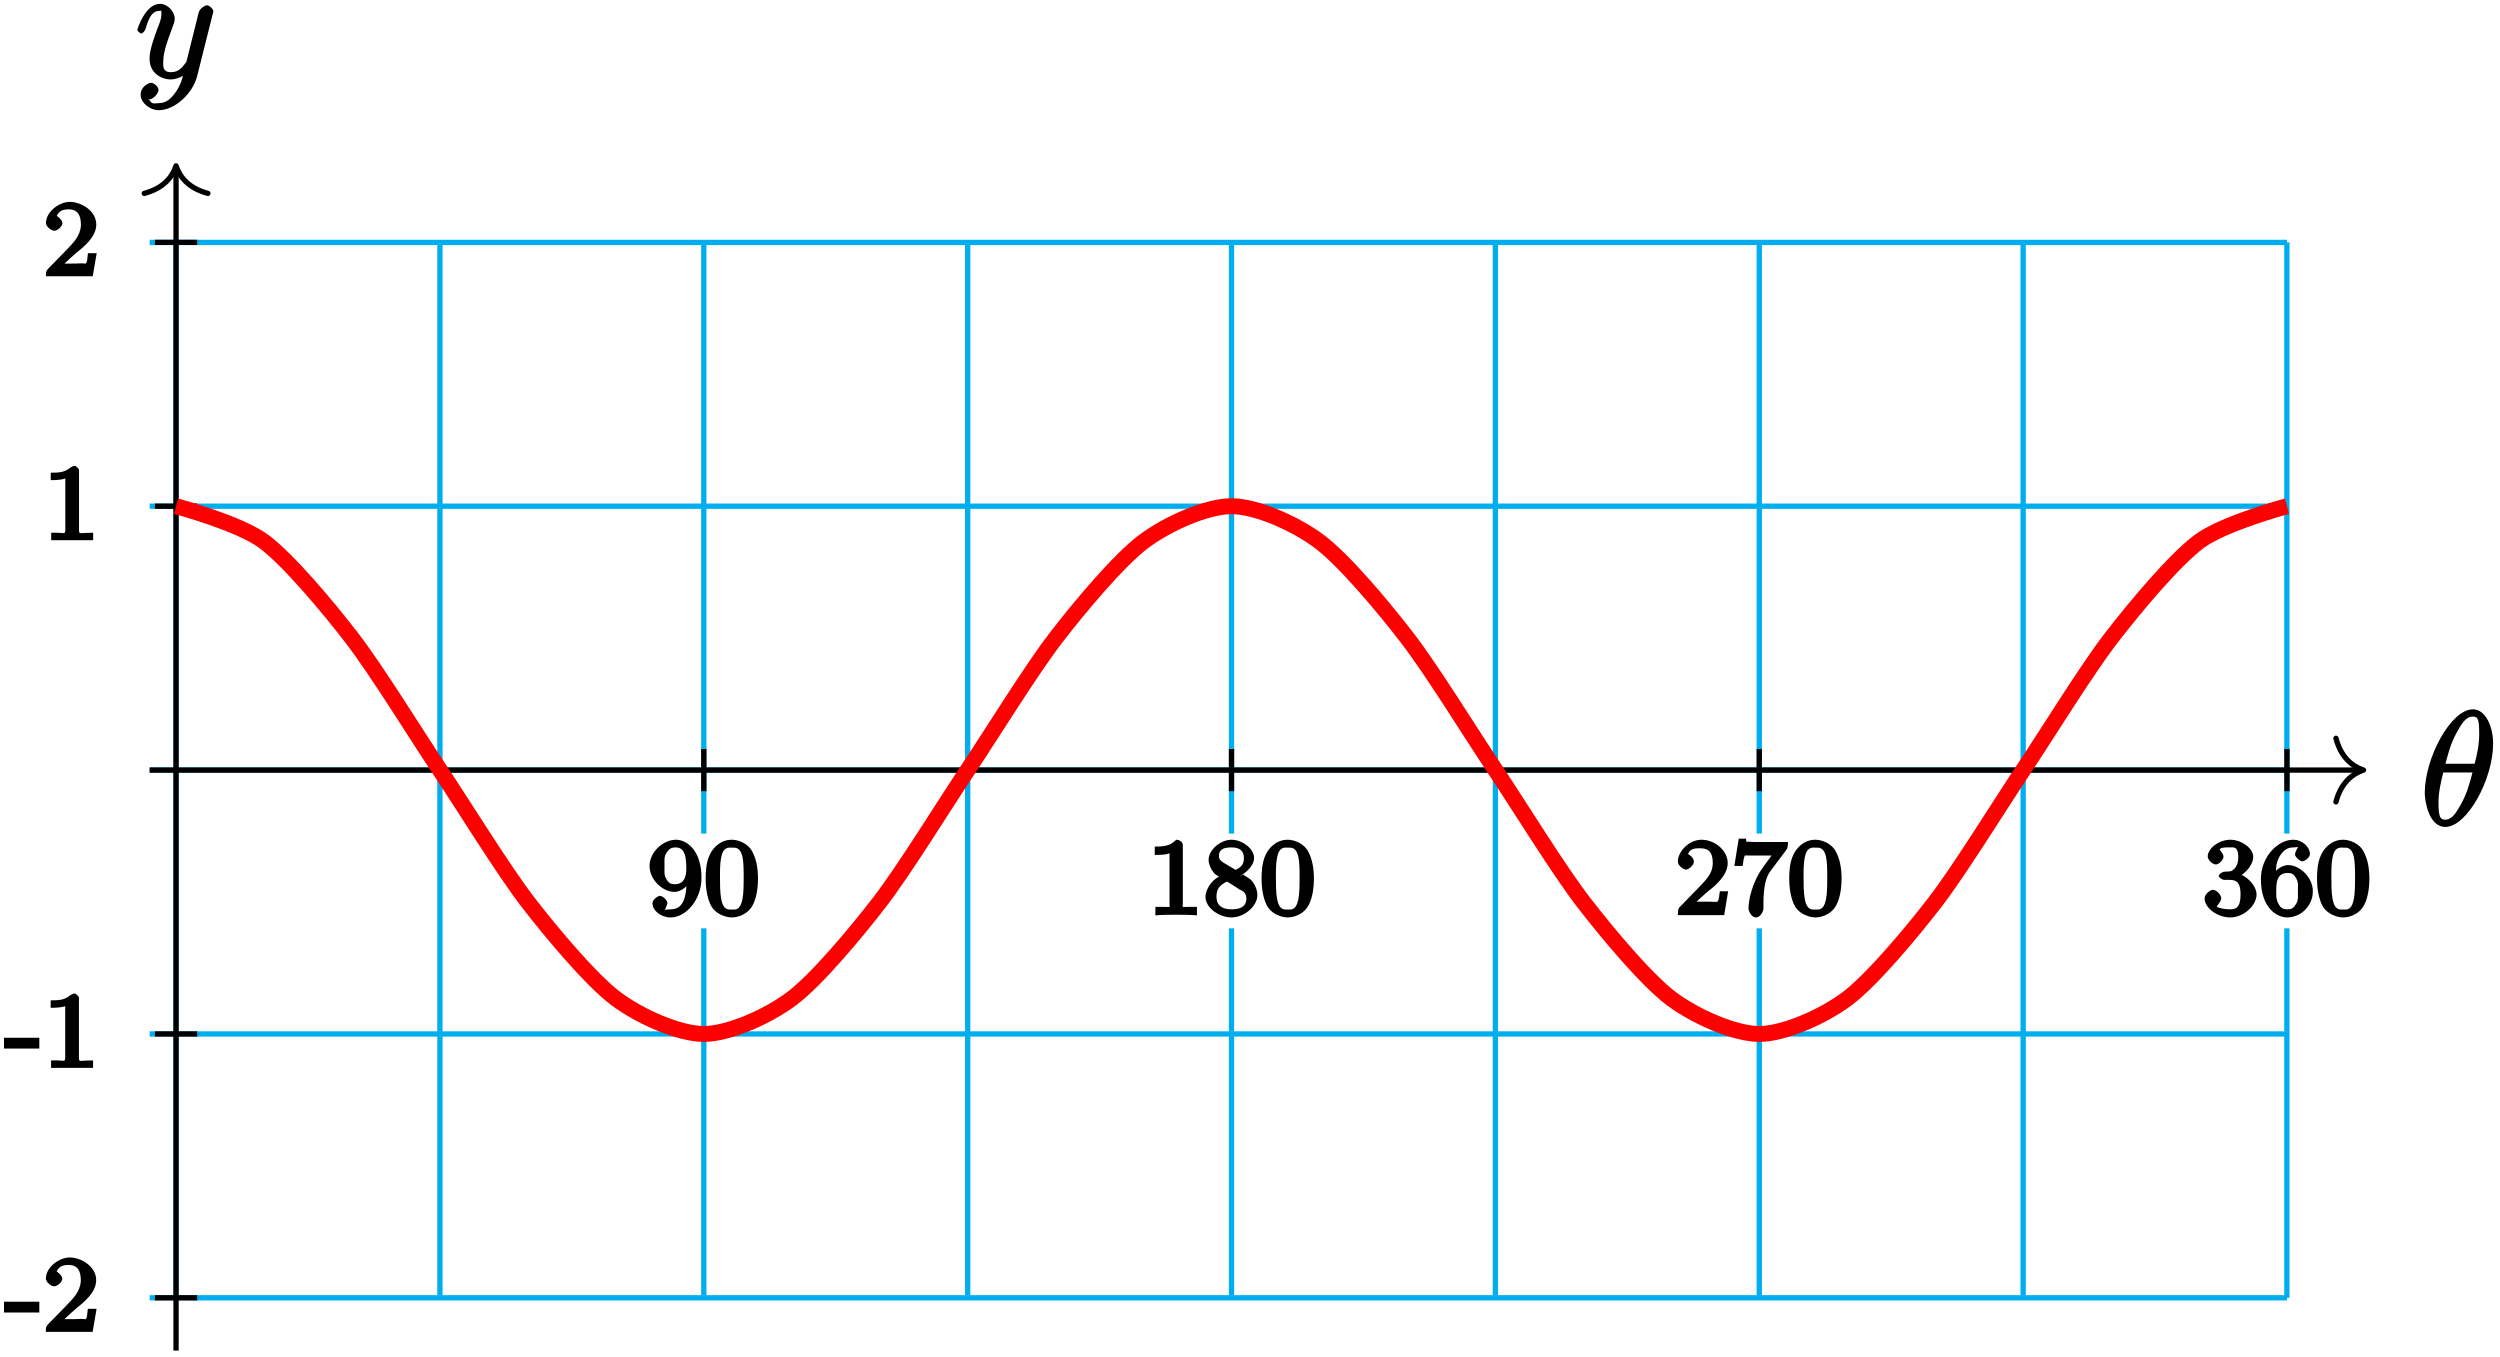
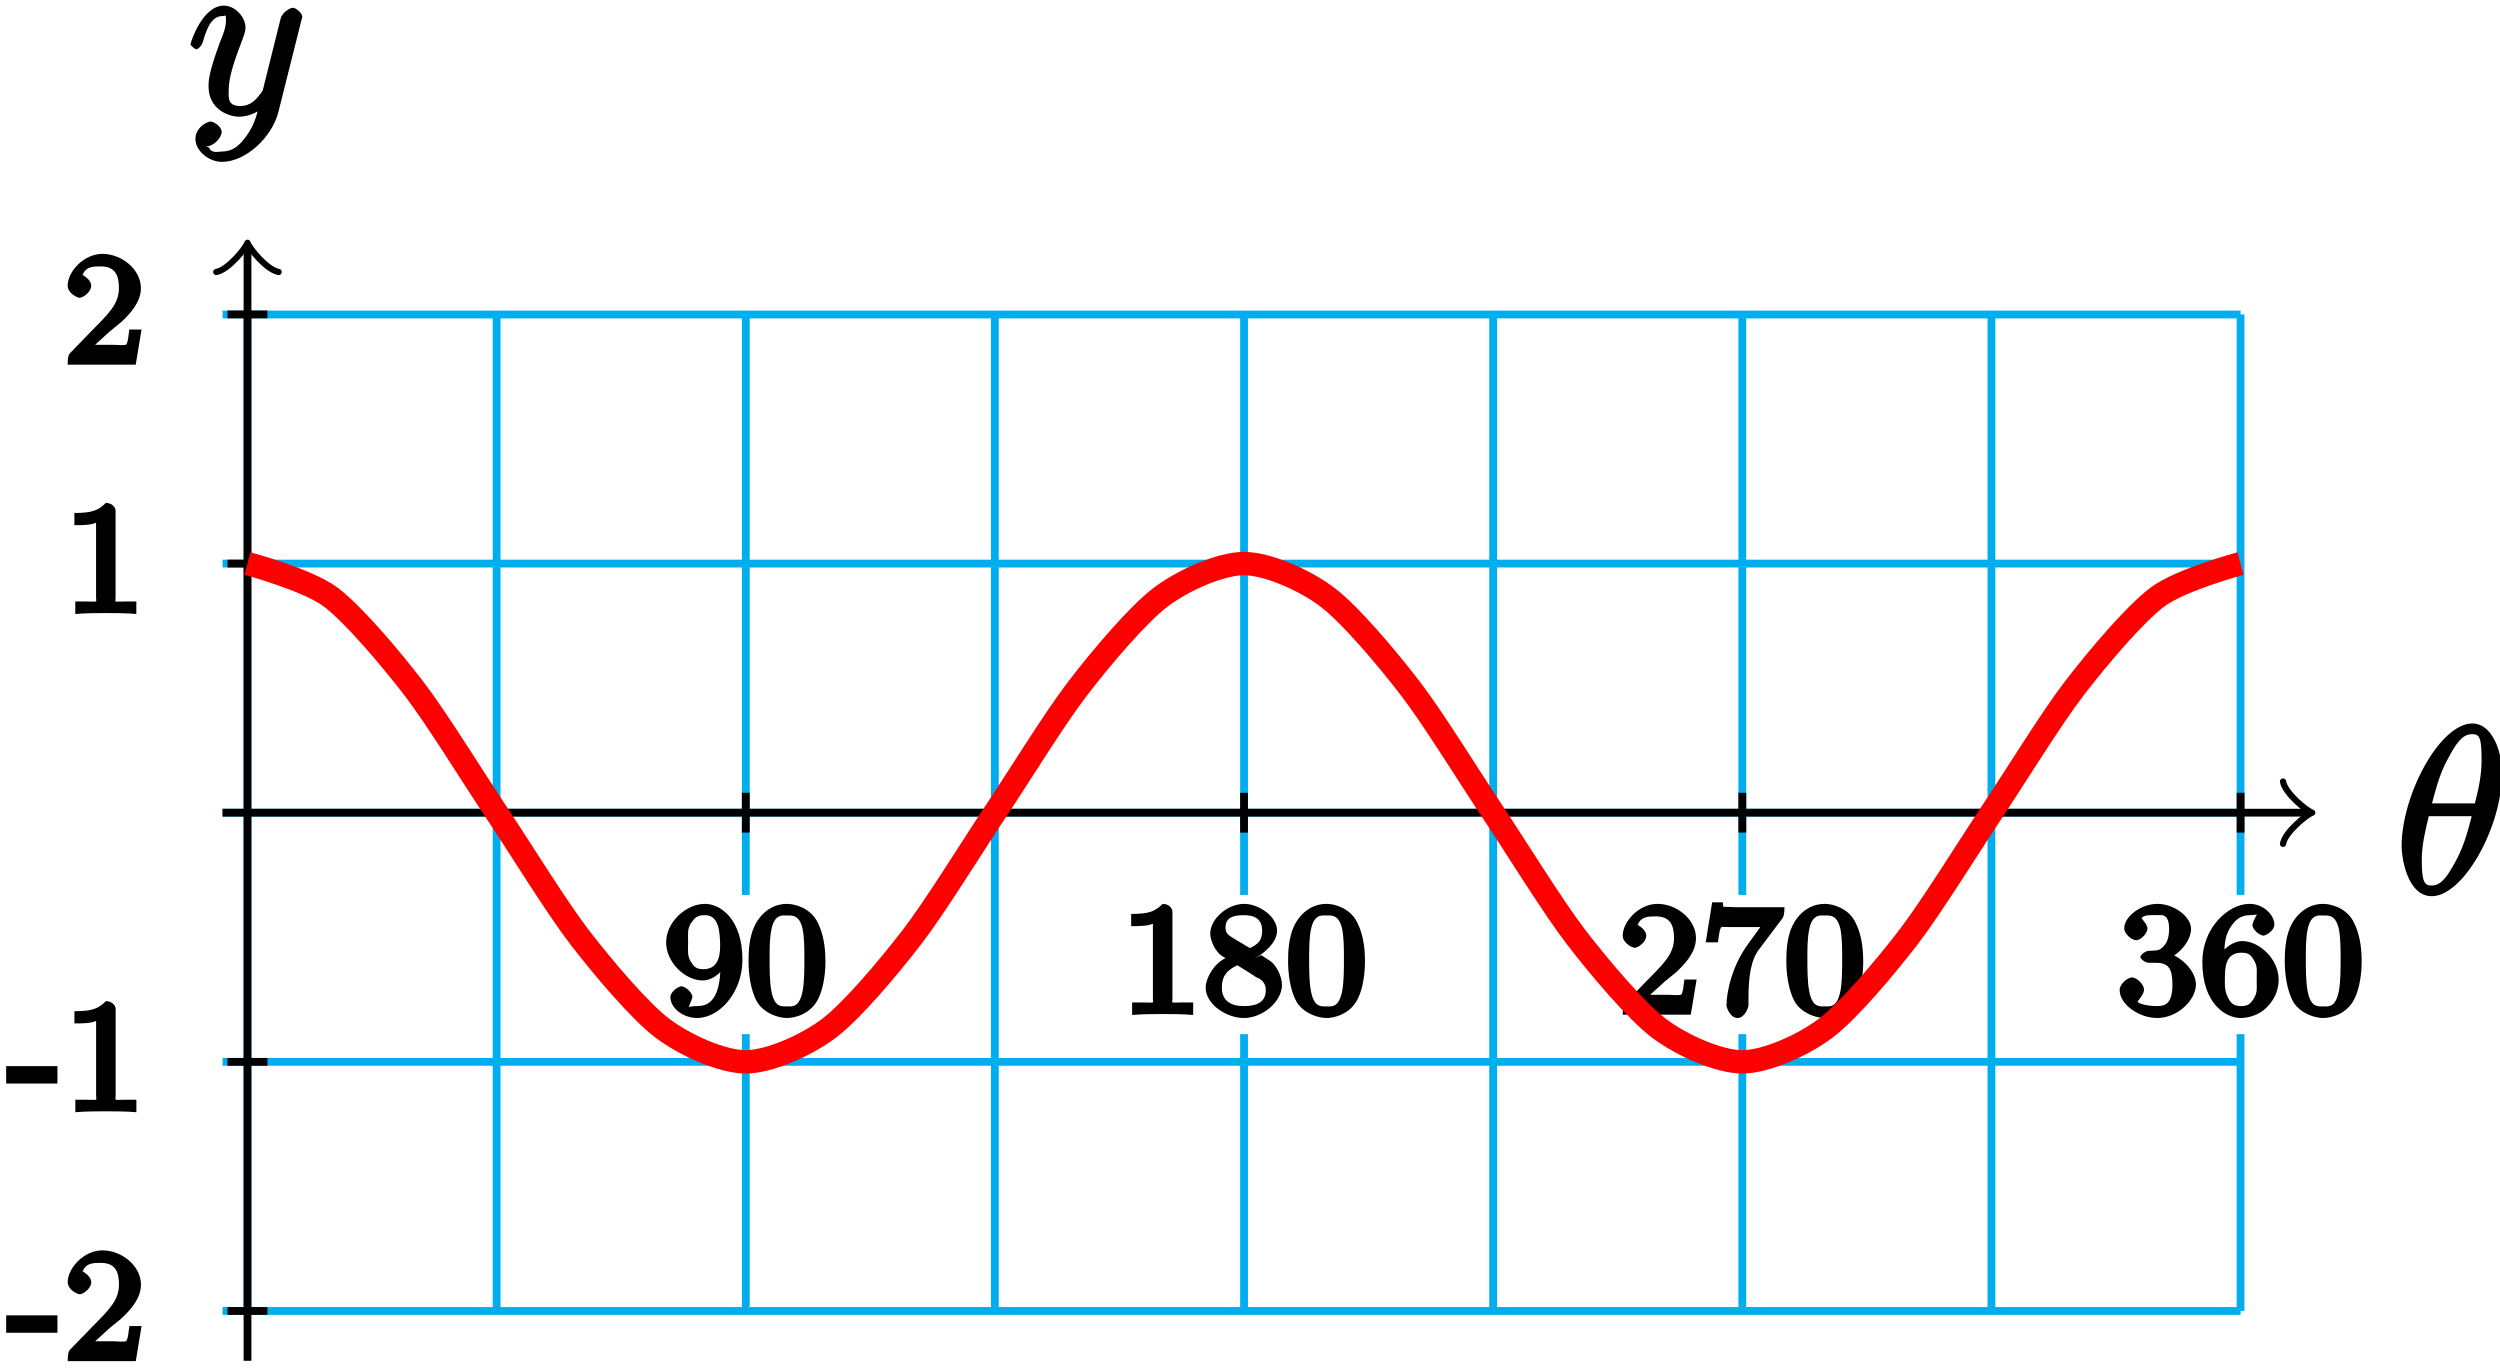
- <svg xmlns="http://www.w3.org/2000/svg" xmlns:xlink="http://www.w3.org/1999/xlink" width="188pt" height="102pt" viewBox="0 0 188 102" version="1.1">
+ <svg xmlns="http://www.w3.org/2000/svg" xmlns:xlink="http://www.w3.org/1999/xlink" width="128pt" height="70pt" viewBox="0 0 128 70" version="1.1">
  <defs>
    <g>
      <symbol overflow="visible" id="glyph0-0">
        <path style="stroke:none;" d="" />
      </symbol>
      <symbol overflow="visible" id="glyph0-1">
        <path style="stroke:none;" d="M 5.453 -6.156 C 5.453 -7.375 4.906 -8.719 3.938 -8.719 C 2.266 -8.719 0.312 -5.062 0.312 -2.422 C 0.312 -1.875 0.594 0.125 1.859 0.125 C 3.484 0.125 5.453 -3.438 5.453 -6.156 Z M 1.828 -4.469 C 2.016 -5.172 2.219 -6.078 2.688 -6.922 C 3.078 -7.641 3.391 -8.172 3.922 -8.172 C 4.312 -8.172 4.406 -7.984 4.406 -6.844 C 4.406 -6.406 4.375 -5.812 4.062 -4.625 L 1.859 -4.625 Z M 3.938 -4.109 C 3.641 -2.938 3.438 -2.297 3.016 -1.547 C 2.672 -0.938 2.359 -0.422 1.859 -0.422 C 1.5 -0.422 1.344 -0.547 1.344 -1.734 C 1.344 -2.516 1.547 -3.328 1.703 -3.969 L 3.906 -3.969 Z M 3.938 -4.109 " />
      </symbol>
      <symbol overflow="visible" id="glyph0-2">
        <path style="stroke:none;" d="M 3.031 1.094 C 2.703 1.547 2.359 1.906 1.766 1.906 C 1.625 1.906 1.203 2.031 1.109 1.703 C 0.906 1.641 0.969 1.641 0.984 1.641 C 1.344 1.641 1.75 1.188 1.75 0.906 C 1.75 0.641 1.359 0.375 1.188 0.375 C 0.984 0.375 0.406 0.688 0.406 1.266 C 0.406 1.875 1.094 2.438 1.766 2.438 C 2.969 2.438 4.328 1.188 4.656 -0.125 L 5.828 -4.797 C 5.844 -4.859 5.875 -4.922 5.875 -5 C 5.875 -5.172 5.562 -5.453 5.391 -5.453 C 5.281 -5.453 4.859 -5.25 4.766 -4.891 L 3.891 -1.375 C 3.828 -1.156 3.875 -1.25 3.781 -1.109 C 3.531 -0.781 3.266 -0.422 2.688 -0.422 C 2.016 -0.422 2.109 -0.922 2.109 -1.25 C 2.109 -1.922 2.438 -2.844 2.766 -3.703 C 2.891 -4.047 2.969 -4.219 2.969 -4.453 C 2.969 -4.953 2.453 -5.562 1.859 -5.562 C 0.766 -5.562 0.156 -3.688 0.156 -3.578 C 0.156 -3.531 0.375 -3.328 0.453 -3.328 C 0.562 -3.328 0.734 -3.531 0.781 -3.688 C 1.062 -4.703 1.359 -5.031 1.828 -5.031 C 1.938 -5.031 1.969 -5.172 1.969 -4.781 C 1.969 -4.469 1.844 -4.125 1.656 -3.672 C 1.078 -2.109 1.078 -1.703 1.078 -1.422 C 1.078 -0.281 2.062 0.125 2.656 0.125 C 3 0.125 3.531 -0.031 3.844 -0.344 L 3.688 -0.516 C 3.516 0.141 3.438 0.5 3.031 1.094 Z M 3.031 1.094 " />
      </symbol>
      <symbol overflow="visible" id="glyph1-0">
        <path style="stroke:none;" d="" />
      </symbol>
      <symbol overflow="visible" id="glyph1-1">
        <path style="stroke:none;" d="M 2.938 -2.531 C 2.938 -0.594 2.203 -0.438 1.734 -0.438 C 1.562 -0.438 1.281 -0.406 1.312 -0.375 C 1.297 -0.375 1.5 -0.828 1.5 -0.906 C 1.5 -1.141 1.125 -1.453 0.938 -1.453 C 0.797 -1.453 0.375 -1.188 0.375 -0.891 C 0.375 -0.344 1.016 0.172 1.75 0.172 C 2.844 0.172 4.062 -1.094 4.062 -2.812 C 4.062 -4.875 2.953 -5.672 2.141 -5.672 C 1.188 -5.672 0.156 -4.75 0.156 -3.703 C 0.156 -2.672 1.125 -1.75 2.031 -1.75 C 2.594 -1.75 3.109 -2.281 3.312 -2.688 L 2.938 -2.688 Z M 2.062 -2.328 C 1.688 -2.328 1.578 -2.453 1.406 -2.734 C 1.234 -3.031 1.281 -3.297 1.281 -3.703 C 1.281 -4.172 1.234 -4.375 1.438 -4.703 C 1.641 -4.984 1.766 -5.094 2.141 -5.094 C 2.672 -5.094 2.766 -4.625 2.797 -4.578 C 2.906 -4.312 2.922 -3.703 2.922 -3.531 C 2.922 -2.906 2.766 -2.328 2.062 -2.328 Z M 2.062 -2.328 " />
      </symbol>
      <symbol overflow="visible" id="glyph1-2">
        <path style="stroke:none;" d="M 4.078 -2.719 C 4.078 -3.578 3.938 -4.219 3.672 -4.734 C 3.328 -5.438 2.547 -5.672 2.109 -5.672 C 1.109 -5.672 0.609 -4.859 0.5 -4.641 L 0.438 -4.516 C 0.156 -3.922 0.141 -3.141 0.141 -2.719 C 0.141 -2.203 0.219 -1.266 0.594 -0.625 C 0.969 -0.047 1.688 0.172 2.109 0.172 C 2.5 0.172 3.312 -0.016 3.703 -0.797 C 4 -1.375 4.078 -2.203 4.078 -2.719 Z M 2.109 -0.422 C 1.844 -0.422 1.469 -0.359 1.312 -1.203 C 1.219 -1.656 1.219 -2.406 1.219 -2.828 C 1.219 -3.375 1.219 -3.922 1.312 -4.359 C 1.469 -5.172 1.906 -5.078 2.109 -5.078 C 2.375 -5.078 2.734 -5.125 2.906 -4.406 C 3 -3.953 3 -3.359 3 -2.828 C 3 -2.344 3 -1.641 2.906 -1.188 C 2.734 -0.344 2.375 -0.422 2.109 -0.422 Z M 2.109 -0.422 " />
      </symbol>
      <symbol overflow="visible" id="glyph1-3">
        <path style="stroke:none;" d="M 2.688 -5.266 C 2.688 -5.469 2.484 -5.672 2.188 -5.672 C 1.812 -5.297 1.516 -5.156 0.578 -5.156 L 0.578 -4.531 C 0.984 -4.531 1.406 -4.531 1.688 -4.656 L 1.688 -0.844 C 1.688 -0.547 1.844 -0.625 1.094 -0.625 L 0.625 -0.625 L 0.625 0.016 C 1.141 -0.031 1.828 -0.031 2.188 -0.031 C 2.547 -0.031 3.234 -0.031 3.75 0.016 L 3.75 -0.625 L 3.281 -0.625 C 2.531 -0.625 2.688 -0.547 2.688 -0.844 Z M 2.688 -5.266 " />
      </symbol>
      <symbol overflow="visible" id="glyph1-4">
        <path style="stroke:none;" d="M 2.641 -2.875 C 3.094 -3.094 3.812 -3.672 3.812 -4.297 C 3.812 -5.047 2.859 -5.672 2.125 -5.672 C 1.281 -5.672 0.391 -4.906 0.391 -4.156 C 0.391 -3.859 0.562 -3.453 0.75 -3.234 C 0.891 -3.062 0.922 -3.047 1.172 -2.891 C 0.562 -2.609 0.156 -1.844 0.156 -1.391 C 0.156 -0.516 1.234 0.172 2.109 0.172 C 3.078 0.172 4.062 -0.672 4.062 -1.516 C 4.062 -2.031 3.734 -2.484 3.609 -2.625 C 3.469 -2.75 3.453 -2.75 3 -3.047 Z M 1.531 -3.938 C 1.312 -4.078 1.172 -4.172 1.172 -4.453 C 1.172 -4.953 1.531 -5.094 2.109 -5.094 C 2.719 -5.094 3.047 -4.859 3.047 -4.297 C 3.047 -3.828 2.875 -3.625 2.422 -3.406 Z M 1.672 -2.594 C 1.703 -2.578 2.609 -2.016 2.734 -1.922 C 2.875 -1.859 3.234 -1.734 3.234 -1.25 C 3.234 -0.641 2.766 -0.438 2.125 -0.438 C 1.406 -0.438 0.984 -0.734 0.984 -1.391 C 0.984 -1.984 1.25 -2.281 1.781 -2.531 Z M 1.672 -2.594 " />
      </symbol>
      <symbol overflow="visible" id="glyph1-5">
        <path style="stroke:none;" d="M 2.375 -1.688 C 2.5 -1.797 2.844 -2.062 2.969 -2.172 C 3.453 -2.625 3.984 -3.203 3.984 -3.922 C 3.984 -4.875 3 -5.672 2.016 -5.672 C 1.047 -5.672 0.234 -4.75 0.234 -4.047 C 0.234 -3.656 0.734 -3.422 0.844 -3.422 C 1.016 -3.422 1.438 -3.719 1.438 -4.031 C 1.438 -4.438 0.859 -4.625 1.016 -4.625 C 1.172 -5.016 1.531 -5.031 1.922 -5.031 C 2.656 -5.031 2.859 -4.594 2.859 -3.922 C 2.859 -3.094 2.328 -2.609 1.391 -1.656 L 0.375 -0.609 C 0.281 -0.531 0.234 -0.375 0.234 0 L 3.719 0 L 4.016 -1.797 L 3.391 -1.797 C 3.344 -1.453 3.328 -1.172 3.234 -1.031 C 3.188 -0.969 2.719 -1.016 2.594 -1.016 L 1.172 -1.016 L 1.297 -0.703 Z M 2.375 -1.688 " />
      </symbol>
      <symbol overflow="visible" id="glyph1-6">
        <path style="stroke:none;" d="M 4.156 -4.906 C 4.234 -5 4.281 -5.141 4.281 -5.5 L 2.078 -5.5 C 1.875 -5.5 1.641 -5.5 1.438 -5.516 C 1.016 -5.547 1.188 -5.438 1.125 -5.75 L 0.578 -5.75 L 0.25 -3.703 L 0.875 -3.703 C 0.922 -4.016 0.953 -4.438 1.078 -4.5 C 1.016 -4.484 1.625 -4.484 1.734 -4.484 L 3.047 -4.484 L 2.469 -3.688 C 1.562 -2.484 1.312 -1.094 1.312 -0.469 C 1.312 -0.375 1.5 0.172 1.875 0.172 C 2.25 0.172 2.438 -0.375 2.438 -0.469 L 2.438 -0.859 C 2.438 -2 2.578 -2.812 2.969 -3.328 Z M 4.156 -4.906 " />
      </symbol>
      <symbol overflow="visible" id="glyph1-7">
        <path style="stroke:none;" d="M 2.016 -2.656 C 2.641 -2.656 2.859 -2.375 2.859 -1.547 C 2.859 -0.547 2.484 -0.438 2.062 -0.438 C 1.625 -0.438 1.141 -0.547 1.078 -0.656 C 1.031 -0.656 1.406 -1.016 1.406 -1.281 C 1.406 -1.531 1.047 -1.906 0.781 -1.906 C 0.578 -1.906 0.156 -1.578 0.156 -1.266 C 0.156 -0.516 1.156 0.172 2.078 0.172 C 3.125 0.172 4.062 -0.75 4.062 -1.547 C 4.062 -2.203 3.344 -3 2.531 -3.172 L 2.531 -2.812 C 3.156 -3.031 3.812 -3.75 3.812 -4.391 C 3.812 -5.031 2.922 -5.672 2.094 -5.672 C 1.234 -5.672 0.391 -5.016 0.391 -4.422 C 0.391 -4.125 0.781 -3.812 1 -3.812 C 1.25 -3.812 1.578 -4.172 1.578 -4.406 C 1.578 -4.688 1.141 -4.984 1.328 -4.984 C 1.438 -5.125 1.922 -5.094 2.062 -5.094 C 2.266 -5.094 2.688 -5.219 2.688 -4.391 C 2.688 -3.828 2.516 -3.625 2.406 -3.5 C 2.156 -3.25 2.109 -3.297 1.625 -3.266 C 1.469 -3.25 1.219 -3.062 1.219 -2.953 C 1.219 -2.844 1.484 -2.656 1.625 -2.656 Z M 2.016 -2.656 " />
      </symbol>
      <symbol overflow="visible" id="glyph1-8">
        <path style="stroke:none;" d="M 1.281 -2.828 C 1.281 -3.484 1.281 -3.938 1.562 -4.422 C 1.812 -4.828 2.094 -5.094 2.594 -5.094 C 2.75 -5.094 2.984 -5.125 2.969 -5.141 C 2.938 -5.141 2.719 -4.688 2.719 -4.594 C 2.719 -4.359 3.094 -4.047 3.281 -4.047 C 3.422 -4.047 3.844 -4.312 3.844 -4.609 C 3.844 -5.094 3.297 -5.672 2.578 -5.672 C 1.469 -5.672 0.156 -4.438 0.156 -2.703 C 0.156 -0.547 1.359 0.172 2.125 0.172 C 2.516 0.172 3.047 0.016 3.406 -0.328 C 3.734 -0.641 4.062 -1.109 4.062 -1.797 C 4.062 -2.844 3.078 -3.766 2.203 -3.766 C 1.625 -3.766 1.094 -3.219 0.906 -2.828 Z M 2.125 -0.438 C 1.703 -0.438 1.562 -0.672 1.453 -0.906 C 1.266 -1.266 1.312 -1.672 1.312 -1.969 C 1.312 -2.766 1.547 -3.172 2.172 -3.172 C 2.562 -3.172 2.672 -3.016 2.828 -2.734 C 2.984 -2.453 2.938 -2.219 2.938 -1.812 C 2.938 -1.406 2.984 -1.172 2.828 -0.891 C 2.625 -0.531 2.484 -0.438 2.125 -0.438 Z M 2.125 -0.438 " />
      </symbol>
-       <symbol overflow="visible" id="glyph2-0">
-         <path style="stroke:none;" d="" />
-       </symbol>
-       <symbol overflow="visible" id="glyph2-1">
-         <path style="stroke:none;" d="M -0.109 -2.141 L -0.109 -1.469 L 2.547 -1.469 L 2.547 -2.281 L -0.109 -2.281 Z M -0.109 -2.141 " />
-       </symbol>
-       <symbol overflow="visible" id="glyph2-2">
-         <path style="stroke:none;" d="M 0.969 -4.406 C 1.125 -4.891 1.422 -5.047 1.922 -5.047 C 2.641 -5.047 2.844 -4.547 2.844 -3.906 L 2.844 -3.812 C 2.781 -3 2.25 -2.516 1.719 -1.953 L 1.141 -1.359 C 0.891 -1.109 0.656 -0.859 0.406 -0.609 C 0.328 -0.531 0.219 -0.391 0.219 -0.266 L 0.219 -0.016 L 3.734 -0.016 L 4.031 -1.75 L 3.375 -1.75 C 3.312 -1.359 3.344 -1.094 3.219 -0.984 C 3.156 -0.938 3.172 -0.984 3.031 -0.984 L 2.781 -0.984 C 2.516 -0.969 2.234 -0.969 1.969 -0.969 L 1.609 -0.969 C 1.812 -1.156 2.297 -1.625 2.828 -2.047 C 3.359 -2.5 4 -3.125 4 -3.906 C 4 -4.938 2.859 -5.609 2.016 -5.609 C 1.219 -5.609 0.25 -4.891 0.219 -4.062 L 0.219 -4.016 C 0.219 -3.766 0.594 -3.438 0.844 -3.438 C 1.078 -3.438 1.453 -3.766 1.453 -4 C 1.453 -4.281 1.031 -4.562 1.016 -4.562 Z M 0.969 -4.406 " />
-       </symbol>
-       <symbol overflow="visible" id="glyph2-3">
-         <path style="stroke:none;" d="M 0.578 -4.953 L 0.578 -4.531 C 1.156 -4.531 1.516 -4.594 1.672 -4.656 L 1.672 -0.812 C 1.672 -0.422 1.547 -0.578 1.094 -0.578 L 0.609 -0.578 L 0.609 -0.016 L 3.766 -0.016 L 3.766 -0.578 C 3.453 -0.578 3.328 -0.562 3.203 -0.562 C 2.781 -0.562 2.703 -0.438 2.703 -0.812 L 2.703 -5.312 C 2.703 -5.375 2.484 -5.609 2.375 -5.609 C 2.219 -5.609 2 -5.438 1.891 -5.359 C 1.516 -5.125 1.219 -5.094 0.578 -5.094 Z M 0.578 -4.953 " />
+       <symbol overflow="visible" id="glyph1-9">
+         <path style="stroke:none;" d="M 2.531 -1.641 L 2.531 -2.344 L -0.094 -2.344 L -0.094 -1.453 L 2.531 -1.453 Z M 2.531 -1.641 " />
      </symbol>
    </g>
  </defs>
  <g id="surface1">
-     <path style="fill:none;stroke-width:0.399;stroke-linecap:butt;stroke-linejoin:miter;stroke:rgb(0%,67.839%,93.729%);stroke-opacity:1;stroke-miterlimit:10;" d="M -1.986 -39.684 L 158.74 -39.684 M -1.986 -19.844 L 158.74 -19.844 M -1.986 -0 L 158.74 -0 M -1.986 19.844 L 158.74 19.844 M -1.986 39.68 L 158.74 39.68 M -0.002 -39.684 L -0.002 39.683 M 19.842 -39.684 L 19.842 39.683 M 39.686 -39.684 L 39.686 39.683 M 59.53 -39.684 L 59.53 39.683 M 79.369 -39.684 L 79.369 39.683 M 99.213 -39.684 L 99.213 39.683 M 119.057 -39.684 L 119.057 39.683 M 138.901 -39.684 L 138.901 39.683 M 158.733 -39.684 L 158.733 39.683 " transform="matrix(1,0,0,-1,13.24,57.91)" />
-     <path style="fill:none;stroke-width:0.399;stroke-linecap:butt;stroke-linejoin:miter;stroke:rgb(0%,0%,0%);stroke-opacity:1;stroke-miterlimit:10;" d="M -1.986 -0 L 164.295 -0 " transform="matrix(1,0,0,-1,13.24,57.91)" />
-     <path style="fill:none;stroke-width:0.399;stroke-linecap:round;stroke-linejoin:round;stroke:rgb(0%,0%,0%);stroke-opacity:1;stroke-miterlimit:10;" d="M -2.071 2.39 C -1.692 0.957 -0.848 0.277 -0.001 -0 C -0.848 -0.278 -1.692 -0.957 -2.071 -2.391 " transform="matrix(1,0,0,-1,177.735,57.91)" />
+     <path style="fill:none;stroke-width:0.399;stroke-linecap:butt;stroke-linejoin:miter;stroke:rgb(0%,67.839%,93.729%);stroke-opacity:1;stroke-miterlimit:10;" d="M -1.275 -25.511 L 102.049 -25.511 M -1.275 -12.757 L 102.049 -12.757 M -1.275 0.001 L 102.049 0.001 M -1.275 12.755 L 102.049 12.755 M -1.275 25.508 L 102.049 25.508 M 0.002 -25.511 L 0.002 25.512 M 12.756 -25.511 L 12.756 25.512 M 25.514 -25.511 L 25.514 25.512 M 38.267 -25.511 L 38.267 25.512 M 51.025 -25.511 L 51.025 25.512 M 63.779 -25.511 L 63.779 25.512 M 76.537 -25.511 L 76.537 25.512 M 89.291 -25.511 L 89.291 25.512 M 102.045 -25.511 L 102.045 25.512 " transform="matrix(1,0,0,-1,12.67,41.61)" />
+     <path style="fill:none;stroke-width:0.399;stroke-linecap:butt;stroke-linejoin:miter;stroke:rgb(0%,0%,0%);stroke-opacity:1;stroke-miterlimit:10;" d="M -1.275 0.001 L 105.416 0.001 " transform="matrix(1,0,0,-1,12.67,41.61)" />
+     <path style="fill:none;stroke-width:0.319;stroke-linecap:round;stroke-linejoin:round;stroke:rgb(0%,0%,0%);stroke-opacity:1;stroke-miterlimit:10;" d="M -1.196 1.594 C -1.094 0.997 -0 0.098 0.3 0.001 C -0 -0.101 -1.094 -0.995 -1.196 -1.593 " transform="matrix(1,0,0,-1,118.0864,41.61)" />
    <g style="fill:rgb(0%,0%,0%);fill-opacity:1;">
-       <use xlink:href="#glyph0-1" x="182.03" y="62.06" />
+       <use xlink:href="#glyph0-1" x="122.65" y="45.76" />
    </g>
-     <path style="fill:none;stroke-width:0.399;stroke-linecap:butt;stroke-linejoin:miter;stroke:rgb(0%,0%,0%);stroke-opacity:1;stroke-miterlimit:10;" d="M -0.002 -43.653 L -0.002 45.238 " transform="matrix(1,0,0,-1,13.24,57.91)" />
-     <path style="fill:none;stroke-width:0.399;stroke-linecap:round;stroke-linejoin:round;stroke:rgb(0%,0%,0%);stroke-opacity:1;stroke-miterlimit:10;" d="M -2.072 2.392 C -1.693 0.955 -0.849 0.279 -0.002 0.002 C -0.849 -0.28 -1.693 -0.955 -2.072 -2.393 " transform="matrix(0,-1,-1,0,13.24,12.47105)" />
+     <path style="fill:none;stroke-width:0.399;stroke-linecap:butt;stroke-linejoin:miter;stroke:rgb(0%,0%,0%);stroke-opacity:1;stroke-miterlimit:10;" d="M 0.002 -28.062 L 0.002 28.88 " transform="matrix(1,0,0,-1,12.67,41.61)" />
+     <path style="fill:none;stroke-width:0.319;stroke-linecap:round;stroke-linejoin:round;stroke:rgb(0%,0%,0%);stroke-opacity:1;stroke-miterlimit:10;" d="M -1.196 1.596 C -1.095 0.998 -0.001 0.1 0.3 -0.002 C -0.001 -0.1 -1.095 -0.998 -1.196 -1.596 " transform="matrix(0,-1,-1,0,12.67,12.7295)" />
    <g style="fill:rgb(0%,0%,0%);fill-opacity:1;">
-       <use xlink:href="#glyph0-2" x="10.17" y="5.85" />
+       <use xlink:href="#glyph0-2" x="9.6" y="5.85" />
    </g>
-     <path style="fill:none;stroke-width:0.399;stroke-linecap:butt;stroke-linejoin:miter;stroke:rgb(0%,0%,0%);stroke-opacity:1;stroke-miterlimit:10;" d="M 39.686 1.586 L 39.686 -1.586 " transform="matrix(1,0,0,-1,13.24,57.91)" />
-     <path style=" stroke:none;fill-rule:nonzero;fill:rgb(100%,100%,100%);fill-opacity:1;" d="M 47.695 69.812 L 58.156 69.812 L 58.156 62.684 L 47.695 62.684 Z M 47.695 69.812 " />
+     <path style="fill:none;stroke-width:0.399;stroke-linecap:butt;stroke-linejoin:miter;stroke:rgb(0%,0%,0%);stroke-opacity:1;stroke-miterlimit:10;" d="M 25.514 1.02 L 25.514 -1.019 " transform="matrix(1,0,0,-1,12.67,41.61)" />
+     <path style=" stroke:none;fill-rule:nonzero;fill:rgb(100%,100%,100%);fill-opacity:1;" d="M 32.953 52.949 L 43.414 52.949 L 43.414 45.82 L 32.953 45.82 Z M 32.953 52.949 " />
    <g style="fill:rgb(0%,0%,0%);fill-opacity:1;">
-       <use xlink:href="#glyph1-1" x="48.69" y="68.82" />
-       <use xlink:href="#glyph1-2" x="52.924" y="68.82" />
+       <use xlink:href="#glyph1-1" x="33.95" y="51.95" />
+       <use xlink:href="#glyph1-2" x="38.184" y="51.95" />
    </g>
-     <path style="fill:none;stroke-width:0.399;stroke-linecap:butt;stroke-linejoin:miter;stroke:rgb(0%,0%,0%);stroke-opacity:1;stroke-miterlimit:10;" d="M 79.369 1.586 L 79.369 -1.586 " transform="matrix(1,0,0,-1,13.24,57.91)" />
-     <path style=" stroke:none;fill-rule:nonzero;fill:rgb(100%,100%,100%);fill-opacity:1;" d="M 85.262 69.812 L 99.957 69.812 L 99.957 62.684 L 85.262 62.684 Z M 85.262 69.812 " />
+     <path style="fill:none;stroke-width:0.399;stroke-linecap:butt;stroke-linejoin:miter;stroke:rgb(0%,0%,0%);stroke-opacity:1;stroke-miterlimit:10;" d="M 51.025 1.02 L 51.025 -1.019 " transform="matrix(1,0,0,-1,12.67,41.61)" />
+     <path style=" stroke:none;fill-rule:nonzero;fill:rgb(100%,100%,100%);fill-opacity:1;" d="M 56.348 52.949 L 71.043 52.949 L 71.043 45.82 L 56.348 45.82 Z M 56.348 52.949 " />
    <g style="fill:rgb(0%,0%,0%);fill-opacity:1;">
-       <use xlink:href="#glyph1-3" x="86.26" y="68.82" />
-       <use xlink:href="#glyph1-4" x="90.494" y="68.82" />
-       <use xlink:href="#glyph1-2" x="94.729" y="68.82" />
+       <use xlink:href="#glyph1-3" x="57.34" y="51.95" />
+       <use xlink:href="#glyph1-4" x="61.574" y="51.95" />
+       <use xlink:href="#glyph1-2" x="65.809" y="51.95" />
    </g>
-     <path style="fill:none;stroke-width:0.399;stroke-linecap:butt;stroke-linejoin:miter;stroke:rgb(0%,0%,0%);stroke-opacity:1;stroke-miterlimit:10;" d="M 119.057 1.586 L 119.057 -1.586 " transform="matrix(1,0,0,-1,13.24,57.91)" />
-     <path style=" stroke:none;fill-rule:nonzero;fill:rgb(100%,100%,100%);fill-opacity:1;" d="M 124.949 69.812 L 139.645 69.812 L 139.645 62.684 L 124.949 62.684 Z M 124.949 69.812 " />
+     <path style="fill:none;stroke-width:0.399;stroke-linecap:butt;stroke-linejoin:miter;stroke:rgb(0%,0%,0%);stroke-opacity:1;stroke-miterlimit:10;" d="M 76.537 1.02 L 76.537 -1.019 " transform="matrix(1,0,0,-1,12.67,41.61)" />
+     <path style=" stroke:none;fill-rule:nonzero;fill:rgb(100%,100%,100%);fill-opacity:1;" d="M 81.859 52.949 L 96.555 52.949 L 96.555 45.82 L 81.859 45.82 Z M 81.859 52.949 " />
    <g style="fill:rgb(0%,0%,0%);fill-opacity:1;">
-       <use xlink:href="#glyph1-5" x="125.94" y="68.82" />
-       <use xlink:href="#glyph1-6" x="130.174" y="68.82" />
-       <use xlink:href="#glyph1-2" x="134.409" y="68.82" />
+       <use xlink:href="#glyph1-5" x="82.85" y="51.95" />
+       <use xlink:href="#glyph1-6" x="87.084" y="51.95" />
+       <use xlink:href="#glyph1-2" x="91.319" y="51.95" />
    </g>
-     <path style="fill:none;stroke-width:0.399;stroke-linecap:butt;stroke-linejoin:miter;stroke:rgb(0%,0%,0%);stroke-opacity:1;stroke-miterlimit:10;" d="M 158.74 1.586 L 158.74 -1.586 " transform="matrix(1,0,0,-1,13.24,57.91)" />
-     <path style=" stroke:none;fill-rule:nonzero;fill:rgb(100%,100%,100%);fill-opacity:1;" d="M 164.633 69.812 L 179.328 69.812 L 179.328 62.684 L 164.633 62.684 Z M 164.633 69.812 " />
+     <path style="fill:none;stroke-width:0.399;stroke-linecap:butt;stroke-linejoin:miter;stroke:rgb(0%,0%,0%);stroke-opacity:1;stroke-miterlimit:10;" d="M 102.049 1.02 L 102.049 -1.019 " transform="matrix(1,0,0,-1,12.67,41.61)" />
+     <path style=" stroke:none;fill-rule:nonzero;fill:rgb(100%,100%,100%);fill-opacity:1;" d="M 107.371 52.949 L 122.066 52.949 L 122.066 45.82 L 107.371 45.82 Z M 107.371 52.949 " />
    <g style="fill:rgb(0%,0%,0%);fill-opacity:1;">
-       <use xlink:href="#glyph1-7" x="165.63" y="68.82" />
-       <use xlink:href="#glyph1-8" x="169.864" y="68.82" />
-       <use xlink:href="#glyph1-2" x="174.099" y="68.82" />
+       <use xlink:href="#glyph1-7" x="108.37" y="51.95" />
+       <use xlink:href="#glyph1-8" x="112.604" y="51.95" />
+       <use xlink:href="#glyph1-2" x="116.839" y="51.95" />
    </g>
-     <path style="fill:none;stroke-width:0.399;stroke-linecap:butt;stroke-linejoin:miter;stroke:rgb(0%,0%,0%);stroke-opacity:1;stroke-miterlimit:10;" d="M 1.588 -39.684 L -1.588 -39.684 " transform="matrix(1,0,0,-1,13.24,57.91)" />
-     <path style=" stroke:none;fill-rule:nonzero;fill:rgb(100%,100%,100%);fill-opacity:1;" d="M -0.582 101.16 L 8.465 101.16 L 8.465 94.027 L -0.582 94.027 Z M -0.582 101.16 " />
+     <path style="fill:none;stroke-width:0.399;stroke-linecap:butt;stroke-linejoin:miter;stroke:rgb(0%,0%,0%);stroke-opacity:1;stroke-miterlimit:10;" d="M 1.021 -25.511 L -1.022 -25.511 " transform="matrix(1,0,0,-1,12.67,41.61)" />
+     <path style=" stroke:none;fill-rule:nonzero;fill:rgb(100%,100%,100%);fill-opacity:1;" d="M -0.59 70.688 L 8.461 70.688 L 8.461 63.559 L -0.59 63.559 Z M -0.59 70.688 " />
    <g style="fill:rgb(0%,0%,0%);fill-opacity:1;">
-       <use xlink:href="#glyph2-1" x="0.41" y="100.17" />
-       <use xlink:href="#glyph2-2" x="3.232" y="100.17" />
+       <use xlink:href="#glyph1-9" x="0.41" y="69.69" />
+       <use xlink:href="#glyph1-5" x="3.233" y="69.69" />
    </g>
-     <path style="fill:none;stroke-width:0.399;stroke-linecap:butt;stroke-linejoin:miter;stroke:rgb(0%,0%,0%);stroke-opacity:1;stroke-miterlimit:10;" d="M 1.588 -19.844 L -1.588 -19.844 " transform="matrix(1,0,0,-1,13.24,57.91)" />
-     <path style=" stroke:none;fill-rule:nonzero;fill:rgb(100%,100%,100%);fill-opacity:1;" d="M -0.582 81.32 L 8.465 81.32 L 8.465 74.188 L -0.582 74.188 Z M -0.582 81.32 " />
+     <path style="fill:none;stroke-width:0.399;stroke-linecap:butt;stroke-linejoin:miter;stroke:rgb(0%,0%,0%);stroke-opacity:1;stroke-miterlimit:10;" d="M 1.021 -12.757 L -1.022 -12.757 " transform="matrix(1,0,0,-1,12.67,41.61)" />
+     <path style=" stroke:none;fill-rule:nonzero;fill:rgb(100%,100%,100%);fill-opacity:1;" d="M -0.59 57.93 L 8.461 57.93 L 8.461 50.801 L -0.59 50.801 Z M -0.59 57.93 " />
    <g style="fill:rgb(0%,0%,0%);fill-opacity:1;">
-       <use xlink:href="#glyph2-1" x="0.41" y="80.32" />
-       <use xlink:href="#glyph2-3" x="3.232" y="80.32" />
+       <use xlink:href="#glyph1-9" x="0.41" y="56.93" />
+       <use xlink:href="#glyph1-3" x="3.233" y="56.93" />
    </g>
-     <path style="fill:none;stroke-width:0.399;stroke-linecap:butt;stroke-linejoin:miter;stroke:rgb(0%,0%,0%);stroke-opacity:1;stroke-miterlimit:10;" d="M 1.588 19.844 L -1.588 19.844 " transform="matrix(1,0,0,-1,13.24,57.91)" />
-     <path style=" stroke:none;fill-rule:nonzero;fill:rgb(100%,100%,100%);fill-opacity:1;" d="M 2.238 41.633 L 8.465 41.633 L 8.465 34.5 L 2.238 34.5 Z M 2.238 41.633 " />
+     <path style="fill:none;stroke-width:0.399;stroke-linecap:butt;stroke-linejoin:miter;stroke:rgb(0%,0%,0%);stroke-opacity:1;stroke-miterlimit:10;" d="M 1.021 12.755 L -1.022 12.755 " transform="matrix(1,0,0,-1,12.67,41.61)" />
+     <path style=" stroke:none;fill-rule:nonzero;fill:rgb(100%,100%,100%);fill-opacity:1;" d="M 2.234 32.418 L 8.461 32.418 L 8.461 25.289 L 2.234 25.289 Z M 2.234 32.418 " />
    <g style="fill:rgb(0%,0%,0%);fill-opacity:1;">
-       <use xlink:href="#glyph2-3" x="3.24" y="40.64" />
+       <use xlink:href="#glyph1-3" x="3.23" y="31.42" />
    </g>
-     <path style="fill:none;stroke-width:0.399;stroke-linecap:butt;stroke-linejoin:miter;stroke:rgb(0%,0%,0%);stroke-opacity:1;stroke-miterlimit:10;" d="M 1.588 39.683 L -1.588 39.683 " transform="matrix(1,0,0,-1,13.24,57.91)" />
-     <path style=" stroke:none;fill-rule:nonzero;fill:rgb(100%,100%,100%);fill-opacity:1;" d="M 2.238 21.793 L 8.465 21.793 L 8.465 14.656 L 2.238 14.656 Z M 2.238 21.793 " />
+     <path style="fill:none;stroke-width:0.399;stroke-linecap:butt;stroke-linejoin:miter;stroke:rgb(0%,0%,0%);stroke-opacity:1;stroke-miterlimit:10;" d="M 1.021 25.512 L -1.022 25.512 " transform="matrix(1,0,0,-1,12.67,41.61)" />
+     <path style=" stroke:none;fill-rule:nonzero;fill:rgb(100%,100%,100%);fill-opacity:1;" d="M 2.234 19.664 L 8.461 19.664 L 8.461 12.535 L 2.234 12.535 Z M 2.234 19.664 " />
    <g style="fill:rgb(0%,0%,0%);fill-opacity:1;">
-       <use xlink:href="#glyph2-2" x="3.24" y="20.79" />
+       <use xlink:href="#glyph1-5" x="3.23" y="18.67" />
    </g>
-     <path style="fill:none;stroke-width:1.196;stroke-linecap:butt;stroke-linejoin:miter;stroke:rgb(100%,0%,0%);stroke-opacity:1;stroke-miterlimit:10;" d="M -0.002 19.844 C -0.002 19.844 4.78 18.562 6.615 17.183 C 8.451 15.808 11.393 12.305 13.229 9.922 C 15.065 7.539 18.006 2.754 19.842 -0 C 21.678 -2.754 24.619 -7.535 26.455 -9.922 C 28.291 -12.305 31.237 -15.805 33.072 -17.184 C 34.905 -18.559 37.85 -19.844 39.686 -19.844 C 41.522 -19.844 44.463 -18.563 46.299 -17.184 C 48.135 -15.809 51.076 -12.305 52.912 -9.922 C 54.748 -7.539 57.694 -2.754 59.526 -0 C 61.362 2.75 64.307 7.535 66.143 9.918 C 67.975 12.305 70.92 15.805 72.756 17.183 C 74.592 18.558 77.533 19.844 79.369 19.844 C 81.205 19.844 84.147 18.562 85.983 17.183 C 87.819 15.808 90.764 12.308 92.596 9.922 C 94.432 7.539 97.377 2.758 99.213 0.004 C 101.049 -2.75 103.99 -7.535 105.826 -9.918 C 107.662 -12.301 110.604 -15.805 112.44 -17.184 C 114.276 -18.559 117.217 -19.84 119.053 -19.844 C 120.889 -19.844 123.834 -18.563 125.67 -17.188 C 127.502 -15.809 130.447 -12.309 132.283 -9.926 C 134.119 -7.539 137.061 -2.758 138.897 -0.004 C 140.733 2.75 143.674 7.535 145.51 9.918 C 147.346 12.301 150.291 15.805 152.123 17.183 C 153.959 18.558 158.74 19.844 158.74 19.844 " transform="matrix(1,0,0,-1,13.24,57.91)" />
+     <path style="fill:none;stroke-width:1.196;stroke-linecap:butt;stroke-linejoin:miter;stroke:rgb(100%,0%,0%);stroke-opacity:1;stroke-miterlimit:10;" d="M 0.002 12.755 C 0.002 12.755 3.072 11.93 4.252 11.047 C 5.432 10.161 7.322 7.911 8.506 6.38 C 9.685 4.844 11.576 1.77 12.756 0.001 C 13.935 -1.769 15.826 -4.843 17.006 -6.378 C 18.189 -7.91 20.08 -10.16 21.26 -11.046 C 22.439 -11.933 24.33 -12.757 25.51 -12.757 C 26.693 -12.757 28.584 -11.933 29.764 -11.046 C 30.943 -10.163 32.834 -7.91 34.014 -6.378 C 35.197 -4.847 37.088 -1.773 38.267 0.001 C 39.447 1.77 41.338 4.844 42.517 6.376 C 43.697 7.911 45.592 10.161 46.771 11.047 C 47.951 11.93 49.842 12.755 51.021 12.755 C 52.201 12.755 54.096 11.934 55.275 11.047 C 56.455 10.165 58.346 7.911 59.525 6.38 C 60.705 4.848 62.6 1.77 63.779 0.001 C 64.959 -1.769 66.85 -4.843 68.029 -6.374 C 69.209 -7.91 71.103 -10.16 72.283 -11.046 C 73.463 -11.933 75.353 -12.757 76.533 -12.757 C 77.713 -12.757 79.607 -11.933 80.787 -11.046 C 81.967 -10.163 83.857 -7.913 85.037 -6.378 C 86.217 -4.847 88.111 -1.773 89.291 -0.003 C 90.471 1.766 92.361 4.844 93.541 6.376 C 94.721 7.907 96.615 10.161 97.795 11.044 C 98.975 11.93 102.045 12.755 102.045 12.755 " transform="matrix(1,0,0,-1,12.67,41.61)" />
  </g>
</svg>
